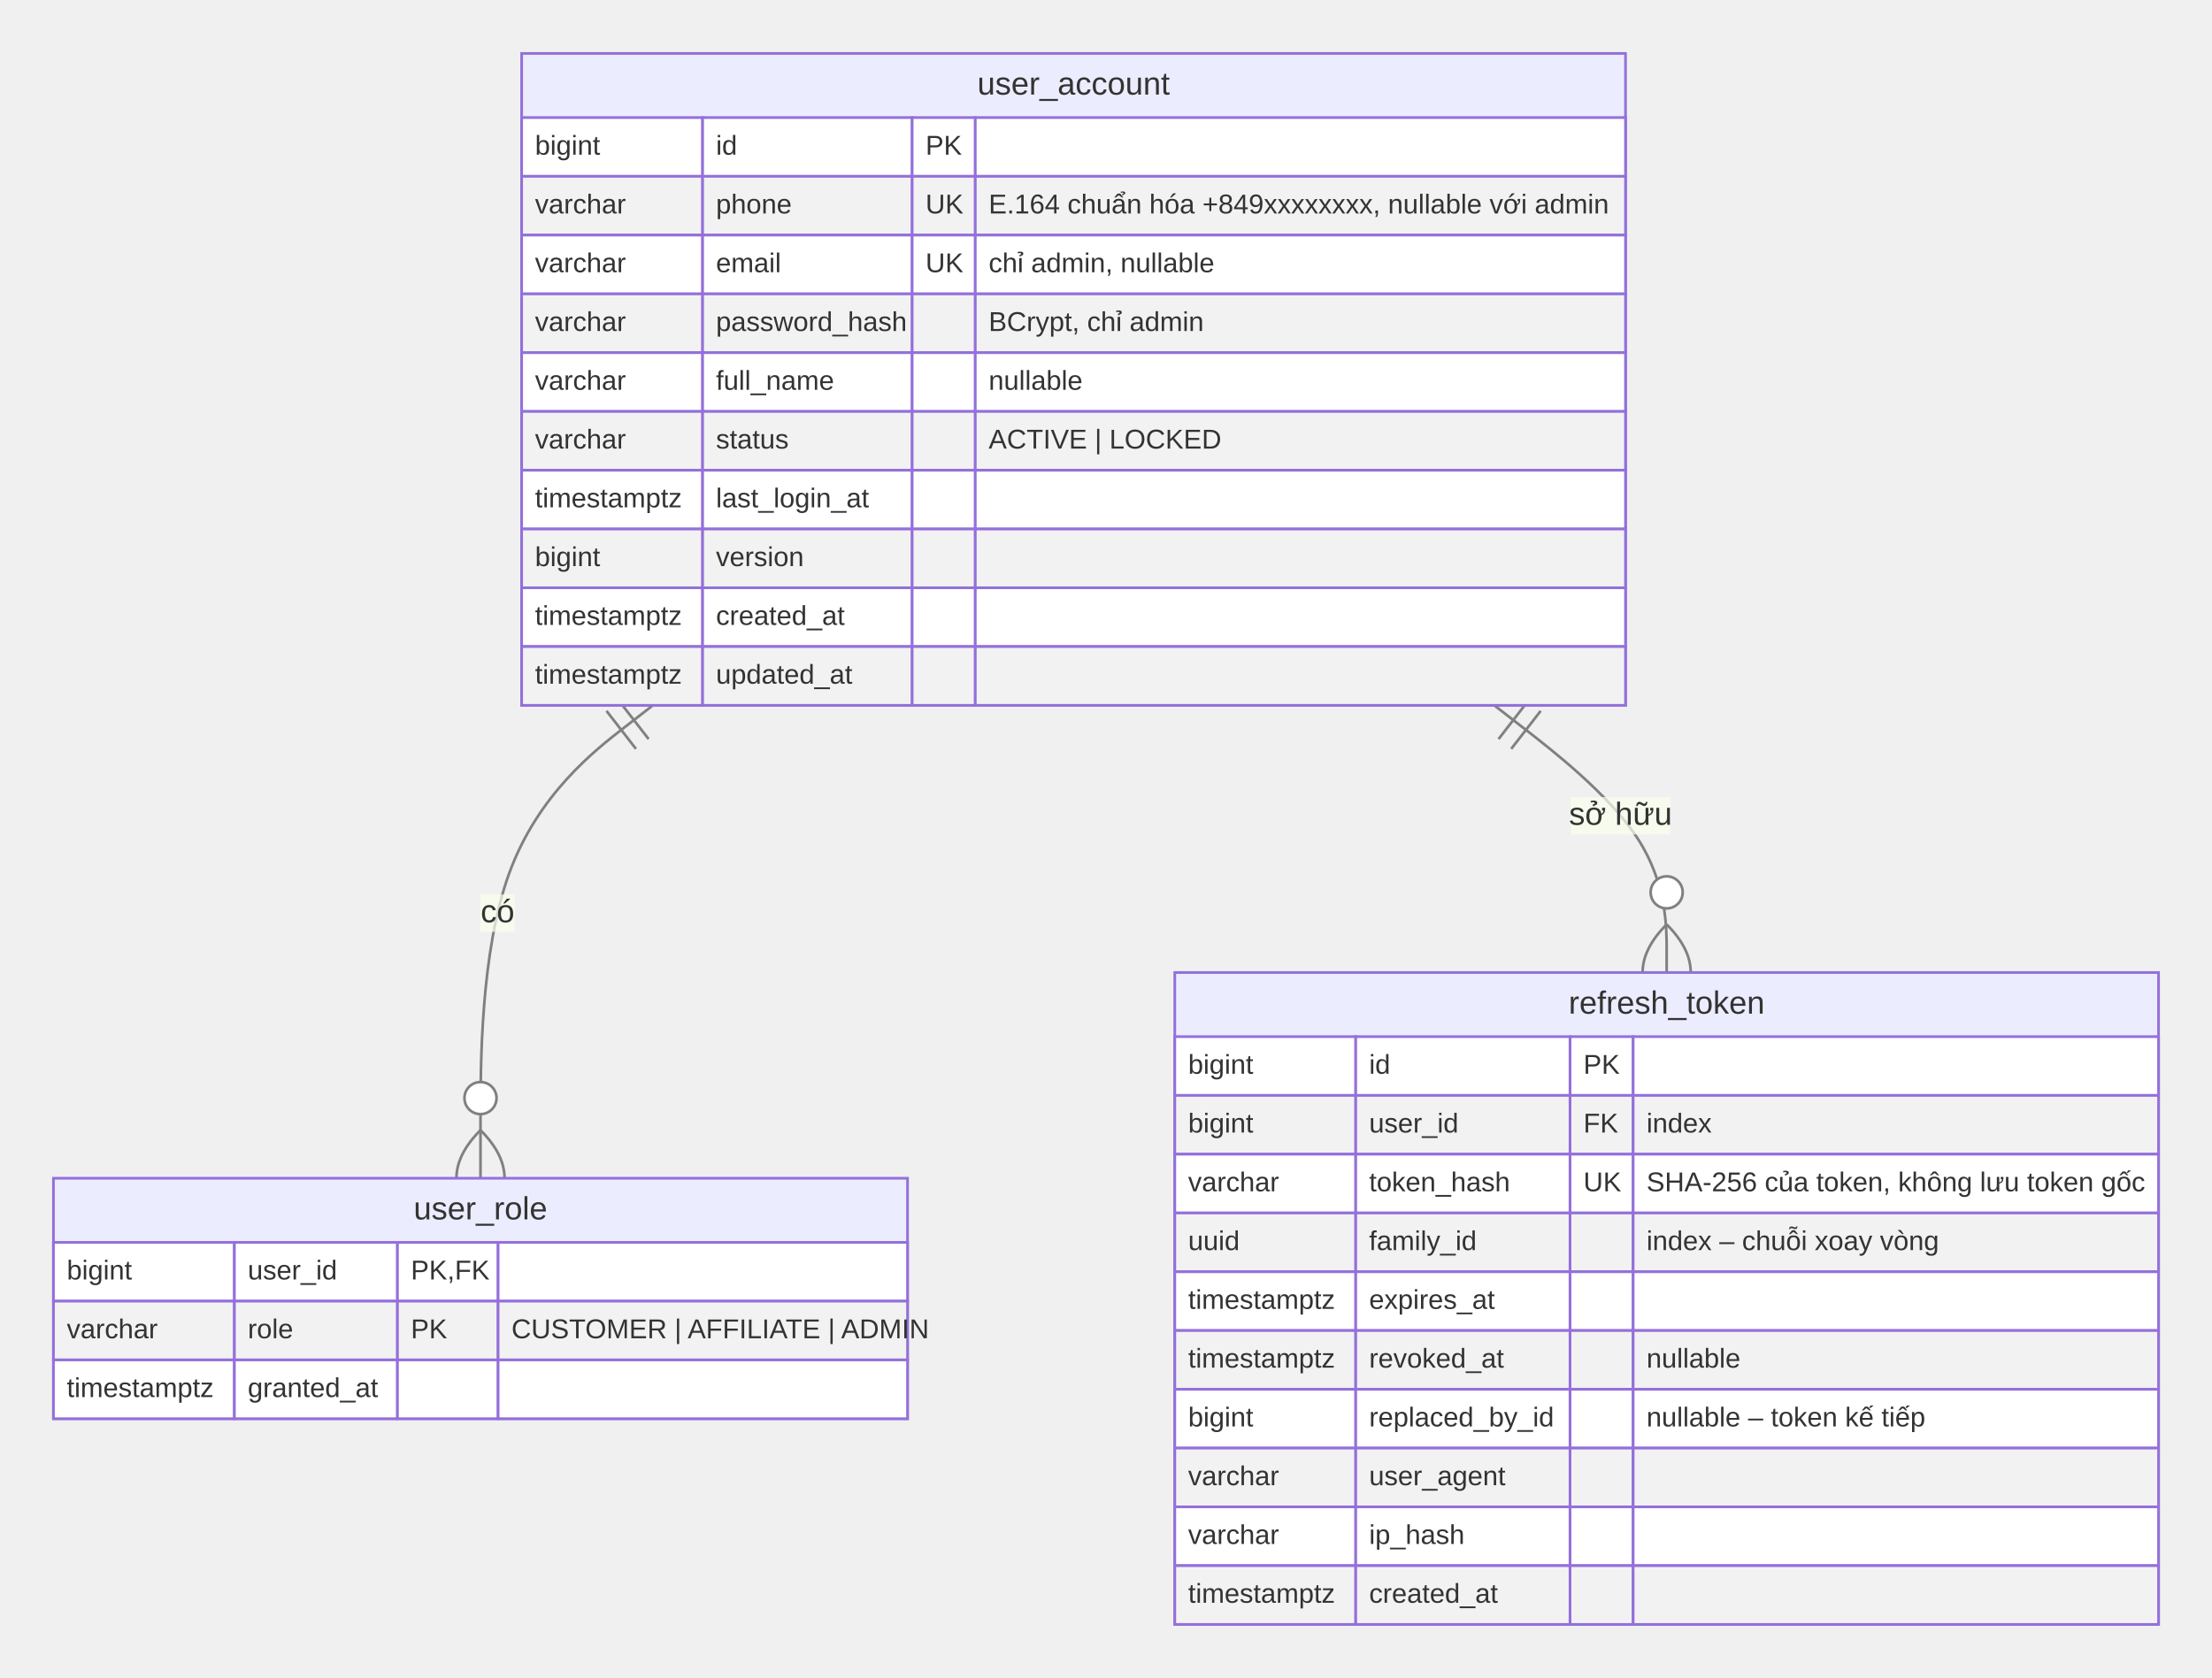
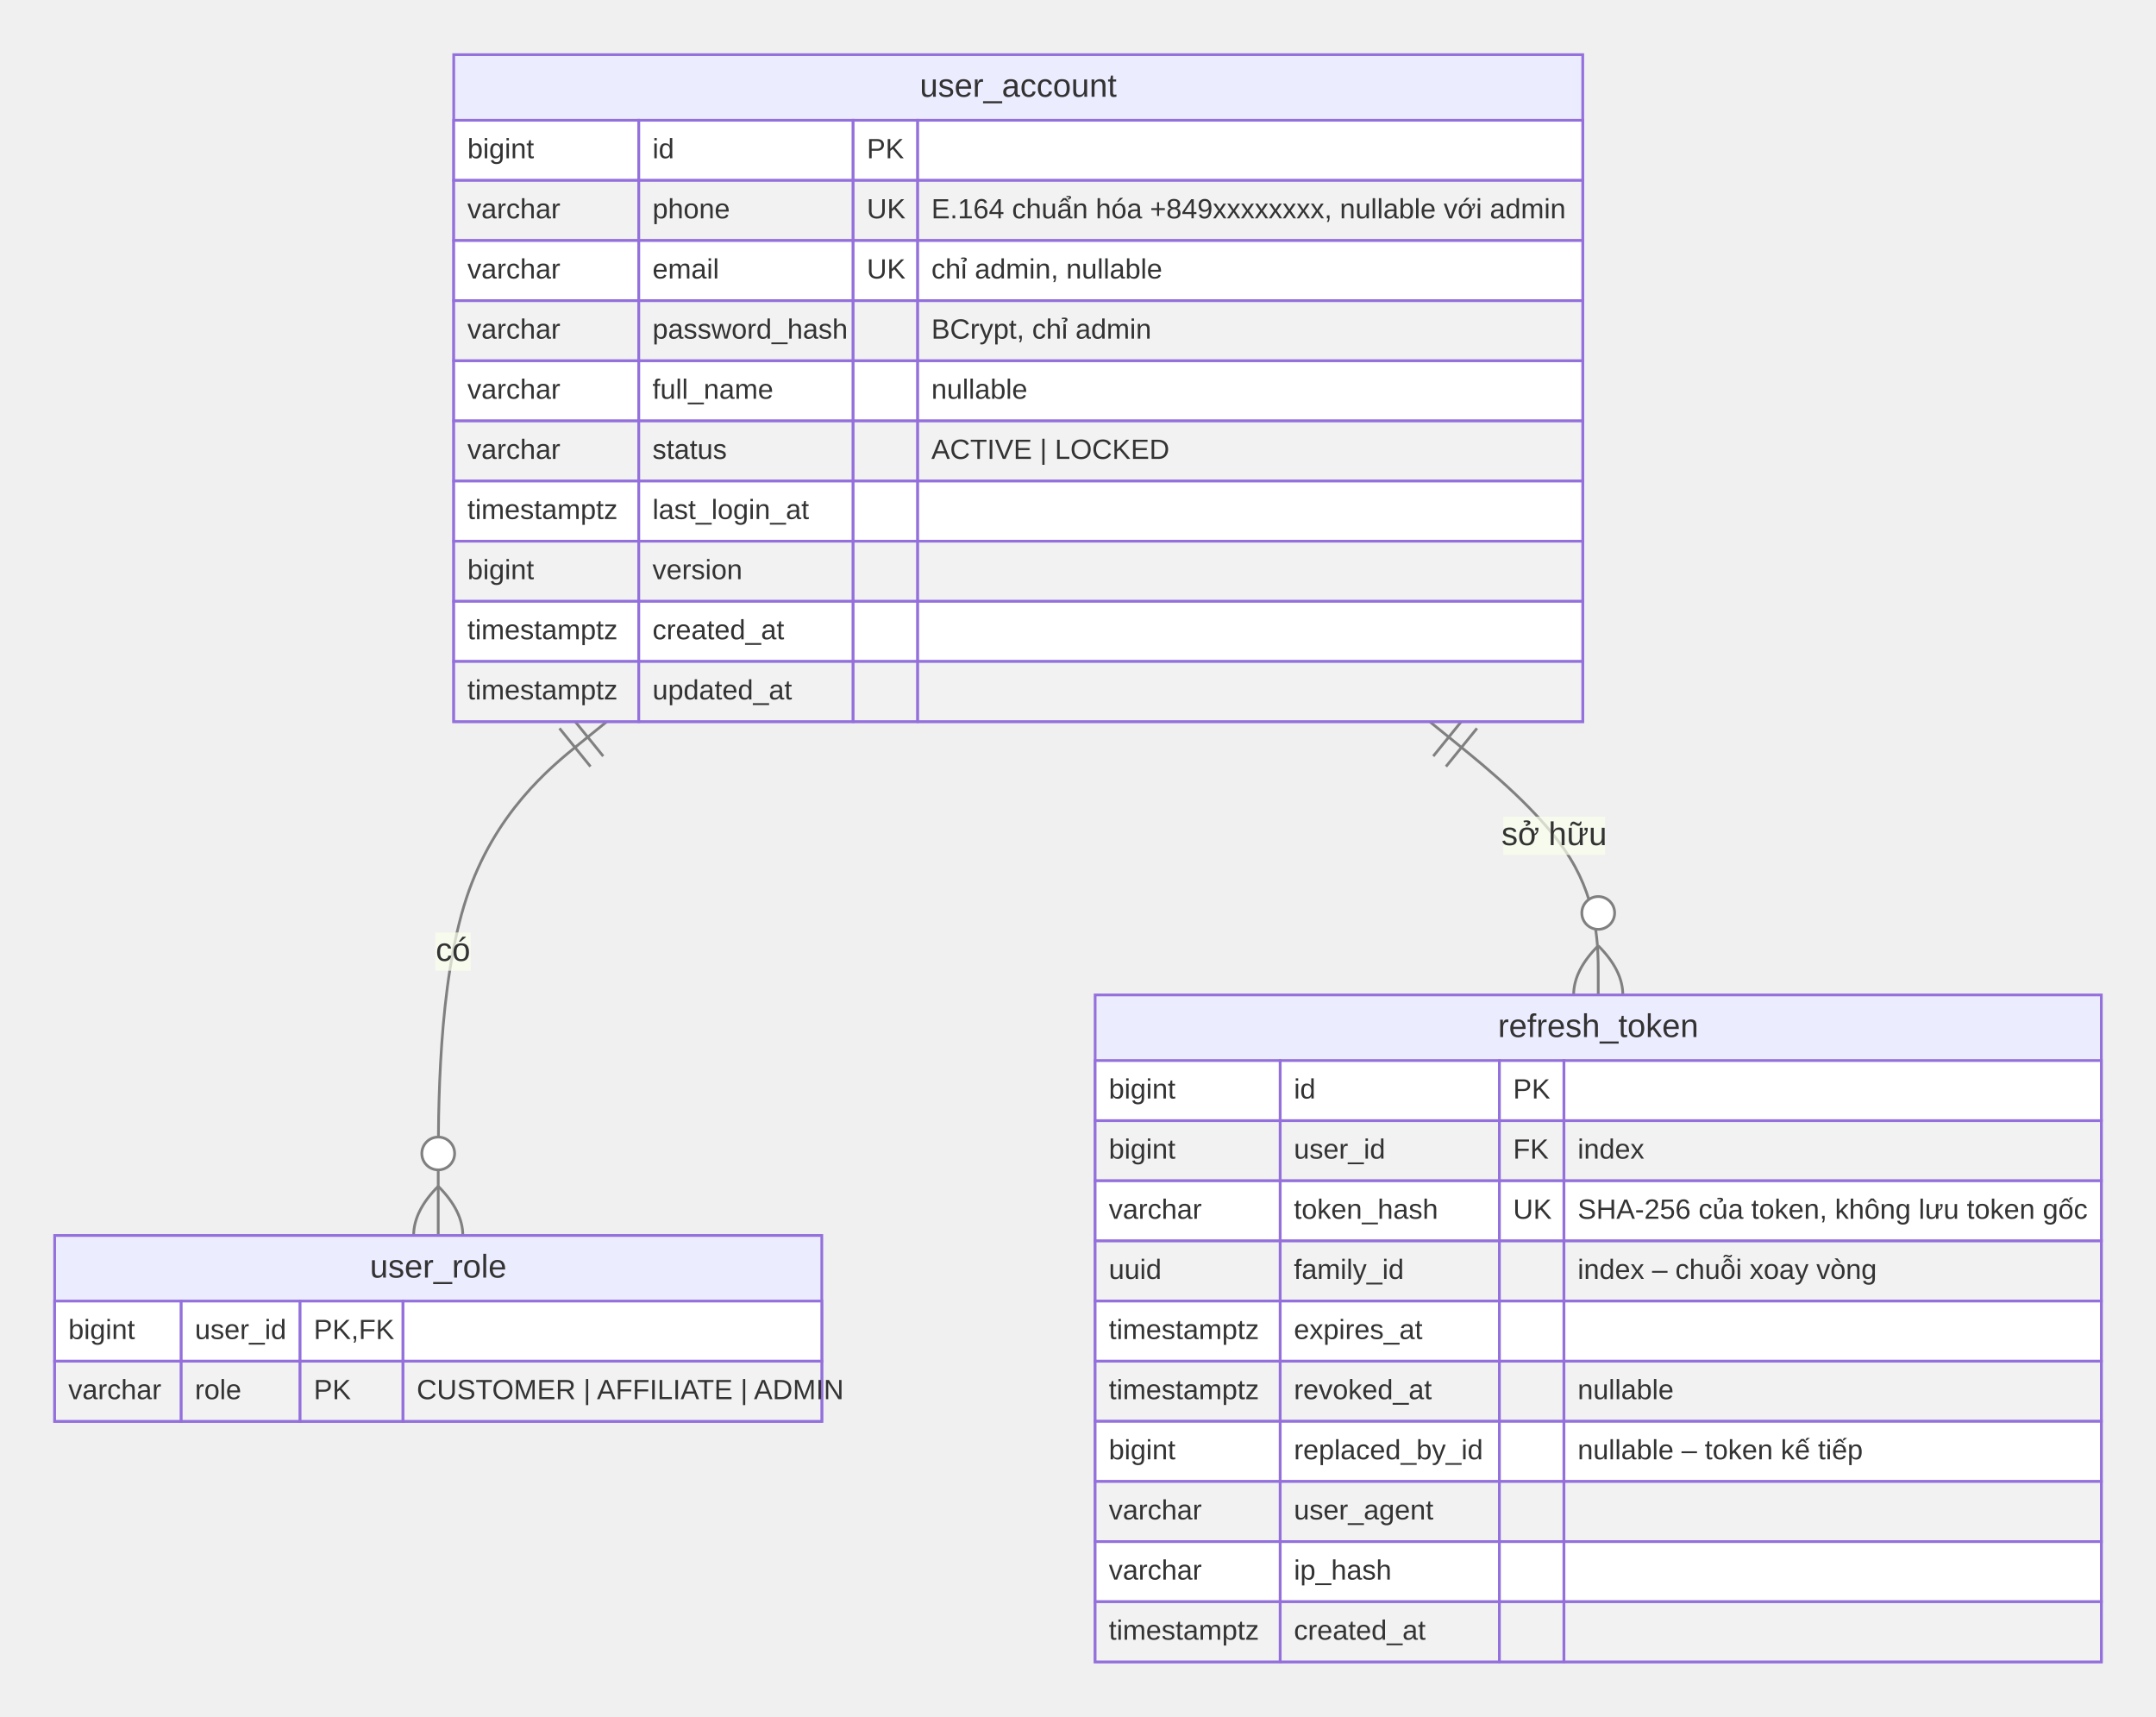
- <svg xmlns="http://www.w3.org/2000/svg" aria-roledescription="er" role="graphics-document document" viewBox="0 0 827.694 628" height="628" width="827.694" id="mj2vb6svfap" style="background-color: rgb(255, 255, 255);">
-   <style>#mj2vb6svfap{font-family:"trebuchet ms",verdana,arial,sans-serif;font-size:16px;fill:#333;}#mj2vb6svfap .error-icon{fill:#552222;}#mj2vb6svfap .error-text{fill:#552222;stroke:#552222;}#mj2vb6svfap .edge-thickness-normal{stroke-width:1px;}#mj2vb6svfap .edge-thickness-thick{stroke-width:3.5px;}#mj2vb6svfap .edge-pattern-solid{stroke-dasharray:0;}#mj2vb6svfap .edge-thickness-invisible{stroke-width:0;fill:none;}#mj2vb6svfap .edge-pattern-dashed{stroke-dasharray:3;}#mj2vb6svfap .edge-pattern-dotted{stroke-dasharray:2;}#mj2vb6svfap .marker{fill:#333333;stroke:#333333;}#mj2vb6svfap .marker.cross{stroke:#333333;}#mj2vb6svfap svg{font-family:"trebuchet ms",verdana,arial,sans-serif;font-size:16px;}#mj2vb6svfap p{margin:0;}#mj2vb6svfap .entityBox{fill:#ECECFF;stroke:#9370DB;}#mj2vb6svfap .attributeBoxOdd{fill:#ffffff;stroke:#9370DB;}#mj2vb6svfap .attributeBoxEven{fill:#f2f2f2;stroke:#9370DB;}#mj2vb6svfap .relationshipLabelBox{fill:hsl(80, 100%, 96.275%);opacity:0.7;background-color:hsl(80, 100%, 96.275%);}#mj2vb6svfap .relationshipLabelBox rect{opacity:0.5;}#mj2vb6svfap .relationshipLine{stroke:#333333;}#mj2vb6svfap .entityTitleText{text-anchor:middle;font-size:18px;fill:#333;}#mj2vb6svfap #MD_PARENT_START{fill:#f5f5f5!important;stroke:#333333!important;stroke-width:1;}#mj2vb6svfap #MD_PARENT_END{fill:#f5f5f5!important;stroke:#333333!important;stroke-width:1;}#mj2vb6svfap :root{--mermaid-font-family:"trebuchet ms",verdana,arial,sans-serif;}</style>
+ <svg xmlns="http://www.w3.org/2000/svg" aria-roledescription="er" role="graphics-document document" viewBox="0 0 788.76 628" height="628" width="788.76" id="md4wdnnlvx7k" style="background-color: rgb(255, 255, 255);">
+   <style>#md4wdnnlvx7k{font-family:"trebuchet ms",verdana,arial,sans-serif;font-size:16px;fill:#333;}#md4wdnnlvx7k .error-icon{fill:#552222;}#md4wdnnlvx7k .error-text{fill:#552222;stroke:#552222;}#md4wdnnlvx7k .edge-thickness-normal{stroke-width:1px;}#md4wdnnlvx7k .edge-thickness-thick{stroke-width:3.5px;}#md4wdnnlvx7k .edge-pattern-solid{stroke-dasharray:0;}#md4wdnnlvx7k .edge-thickness-invisible{stroke-width:0;fill:none;}#md4wdnnlvx7k .edge-pattern-dashed{stroke-dasharray:3;}#md4wdnnlvx7k .edge-pattern-dotted{stroke-dasharray:2;}#md4wdnnlvx7k .marker{fill:#333333;stroke:#333333;}#md4wdnnlvx7k .marker.cross{stroke:#333333;}#md4wdnnlvx7k svg{font-family:"trebuchet ms",verdana,arial,sans-serif;font-size:16px;}#md4wdnnlvx7k p{margin:0;}#md4wdnnlvx7k .entityBox{fill:#ECECFF;stroke:#9370DB;}#md4wdnnlvx7k .attributeBoxOdd{fill:#ffffff;stroke:#9370DB;}#md4wdnnlvx7k .attributeBoxEven{fill:#f2f2f2;stroke:#9370DB;}#md4wdnnlvx7k .relationshipLabelBox{fill:hsl(80, 100%, 96.275%);opacity:0.7;background-color:hsl(80, 100%, 96.275%);}#md4wdnnlvx7k .relationshipLabelBox rect{opacity:0.5;}#md4wdnnlvx7k .relationshipLine{stroke:#333333;}#md4wdnnlvx7k .entityTitleText{text-anchor:middle;font-size:18px;fill:#333;}#md4wdnnlvx7k #MD_PARENT_START{fill:#f5f5f5!important;stroke:#333333!important;stroke-width:1;}#md4wdnnlvx7k #MD_PARENT_END{fill:#f5f5f5!important;stroke:#333333!important;stroke-width:1;}#md4wdnnlvx7k :root{--mermaid-font-family:"trebuchet ms",verdana,arial,sans-serif;}</style>
  <g />
  <defs>
    <marker orient="auto" markerHeight="240" markerWidth="190" refY="7" refX="0" id="MD_PARENT_START">
      <path d="M 18,7 L9,13 L1,7 L9,1 Z" />
    </marker>
  </defs>
  <defs>
    <marker orient="auto" markerHeight="28" markerWidth="20" refY="7" refX="19" id="MD_PARENT_END">
      <path d="M 18,7 L9,13 L1,7 L9,1 Z" />
    </marker>
  </defs>
  <defs>
    <marker orient="auto" markerHeight="18" markerWidth="18" refY="9" refX="0" id="ONLY_ONE_START">
      <path d="M9,0 L9,18 M15,0 L15,18" fill="none" stroke="gray" />
    </marker>
  </defs>
  <defs>
    <marker orient="auto" markerHeight="18" markerWidth="18" refY="9" refX="18" id="ONLY_ONE_END">
      <path d="M3,0 L3,18 M9,0 L9,18" fill="none" stroke="gray" />
    </marker>
  </defs>
  <defs>
    <marker orient="auto" markerHeight="18" markerWidth="30" refY="9" refX="0" id="ZERO_OR_ONE_START">
      <circle r="6" cy="9" cx="21" fill="white" stroke="gray" />
      <path d="M9,0 L9,18" fill="none" stroke="gray" />
    </marker>
  </defs>
  <defs>
    <marker orient="auto" markerHeight="18" markerWidth="30" refY="9" refX="30" id="ZERO_OR_ONE_END">
      <circle r="6" cy="9" cx="9" fill="white" stroke="gray" />
      <path d="M21,0 L21,18" fill="none" stroke="gray" />
    </marker>
  </defs>
  <defs>
    <marker orient="auto" markerHeight="36" markerWidth="45" refY="18" refX="18" id="ONE_OR_MORE_START">
      <path d="M0,18 Q 18,0 36,18 Q 18,36 0,18 M42,9 L42,27" fill="none" stroke="gray" />
    </marker>
  </defs>
  <defs>
    <marker orient="auto" markerHeight="36" markerWidth="45" refY="18" refX="27" id="ONE_OR_MORE_END">
      <path d="M3,9 L3,27 M9,18 Q27,0 45,18 Q27,36 9,18" fill="none" stroke="gray" />
    </marker>
  </defs>
  <defs>
    <marker orient="auto" markerHeight="36" markerWidth="57" refY="18" refX="18" id="ZERO_OR_MORE_START">
      <circle r="6" cy="18" cx="48" fill="white" stroke="gray" />
      <path d="M0,18 Q18,0 36,18 Q18,36 0,18" fill="none" stroke="gray" />
    </marker>
  </defs>
  <defs>
    <marker orient="auto" markerHeight="36" markerWidth="57" refY="18" refX="39" id="ZERO_OR_MORE_END">
      <circle r="6" cy="18" cx="9" fill="white" stroke="gray" />
      <path d="M21,18 Q39,0 57,18 Q39,36 21,18" fill="none" stroke="gray" />
    </marker>
  </defs>
-   <path style="stroke: gray; fill: none;" marker-start="url(#ONLY_ONE_START)" marker-end="url(#ZERO_OR_MORE_END)" d="M244.305,264L233.553,272.333C222.801,280.667,201.297,297.333,190.544,326.833C179.792,356.333,179.792,398.667,179.792,419.833L179.792,441" class="er relationshipLine" />
-   <path style="stroke: gray; fill: none;" marker-start="url(#ONLY_ONE_START)" marker-end="url(#ZERO_OR_MORE_END)" d="M559.127,264L569.879,272.333C580.631,280.667,602.135,297.333,612.887,314C623.639,330.667,623.639,347.333,623.639,355.667L623.639,364" class="er relationshipLine" />
-   <g transform="translate(195.1931,20 )" id="entity-useraccount-e7384fc4-e32d-5d79-95f4-975608742f74">
+   <path style="stroke: gray; fill: none;" marker-start="url(#ONLY_ONE_START)" marker-end="url(#ZERO_OR_MORE_END)" d="M222.008,264L211.728,272.333C201.447,280.667,180.886,297.333,170.606,328.667C160.325,360,160.325,406,160.325,429L160.325,452" class="er relationshipLine" />
+   <path style="stroke: gray; fill: none;" marker-start="url(#ONLY_ONE_START)" marker-end="url(#ZERO_OR_MORE_END)" d="M523.022,264L533.302,272.333C543.583,280.667,564.144,297.333,574.424,314C584.705,330.667,584.705,347.333,584.705,355.667L584.705,364" class="er relationshipLine" />
+   <g transform="translate(165.9923,20 )" id="entity-useraccount-e7384fc4-e32d-5d79-95f4-975608742f74">
    <rect height="244" width="413.046" y="0" x="0" class="er entityBox" />
    <text style="dominant-baseline: middle; text-anchor: middle; font-size: 12px;" transform="translate(206.5228,12)" y="0" x="0" id="text-entity-useraccount-e7384fc4-e32d-5d79-95f4-975608742f74" class="er entityLabel">user_account</text>
    <rect height="22" width="67.708" y="24" x="0" class="er attributeBoxOdd" />
    <text style="dominant-baseline: middle; font-size: 10.2px;" transform="translate(5,35)" y="0" x="0" id="text-entity-useraccount-e7384fc4-e32d-5d79-95f4-975608742f74-attr-1-type" class="er entityLabel">bigint</text>
    <rect height="22" width="78.42" y="24" x="67.708" class="er attributeBoxOdd" />
    <text style="dominant-baseline: middle; font-size: 10.2px;" transform="translate(72.70822,35)" y="0" x="0" id="text-entity-useraccount-e7384fc4-e32d-5d79-95f4-975608742f74-attr-1-name" class="er entityLabel">id</text>
    <rect height="22" width="23.614" y="24" x="146.128" class="er attributeBoxOdd" />
    <text style="dominant-baseline: middle; font-size: 10.2px;" transform="translate(151.1283,35)" y="0" x="0" id="text-entity-useraccount-e7384fc4-e32d-5d79-95f4-975608742f74-attr-1-key" class="er entityLabel">PK</text>
    <rect height="22" width="243.303" y="24" x="169.742" class="er attributeBoxOdd" />
    <text style="dominant-baseline: middle; font-size: 10.2px;" transform="translate(174.7424,35)" y="0" x="0" id="text-entity-useraccount-e7384fc4-e32d-5d79-95f4-975608742f74-attr-1-comment" class="er entityLabel" />
    <rect height="22" width="67.708" y="46" x="0" class="er attributeBoxEven" />
    <text style="dominant-baseline: middle; font-size: 10.2px;" transform="translate(5,57)" y="0" x="0" id="text-entity-useraccount-e7384fc4-e32d-5d79-95f4-975608742f74-attr-2-type" class="er entityLabel">varchar</text>
    <rect height="22" width="78.42" y="46" x="67.708" class="er attributeBoxEven" />
    <text style="dominant-baseline: middle; font-size: 10.2px;" transform="translate(72.70822,57)" y="0" x="0" id="text-entity-useraccount-e7384fc4-e32d-5d79-95f4-975608742f74-attr-2-name" class="er entityLabel">phone</text>
    <rect height="22" width="23.614" y="46" x="146.128" class="er attributeBoxEven" />
    <text style="dominant-baseline: middle; font-size: 10.2px;" transform="translate(151.1283,57)" y="0" x="0" id="text-entity-useraccount-e7384fc4-e32d-5d79-95f4-975608742f74-attr-2-key" class="er entityLabel">UK</text>
    <rect height="22" width="243.303" y="46" x="169.742" class="er attributeBoxEven" />
    <text style="dominant-baseline: middle; font-size: 10.2px;" transform="translate(174.7424,57)" y="0" x="0" id="text-entity-useraccount-e7384fc4-e32d-5d79-95f4-975608742f74-attr-2-comment" class="er entityLabel">E.164 chuẩn hóa +849xxxxxxxx, nullable với admin</text>
    <rect height="22" width="67.708" y="68" x="0" class="er attributeBoxOdd" />
    <text style="dominant-baseline: middle; font-size: 10.2px;" transform="translate(5,79)" y="0" x="0" id="text-entity-useraccount-e7384fc4-e32d-5d79-95f4-975608742f74-attr-3-type" class="er entityLabel">varchar</text>
    <rect height="22" width="78.42" y="68" x="67.708" class="er attributeBoxOdd" />
    <text style="dominant-baseline: middle; font-size: 10.2px;" transform="translate(72.70822,79)" y="0" x="0" id="text-entity-useraccount-e7384fc4-e32d-5d79-95f4-975608742f74-attr-3-name" class="er entityLabel">email</text>
    <rect height="22" width="23.614" y="68" x="146.128" class="er attributeBoxOdd" />
    <text style="dominant-baseline: middle; font-size: 10.2px;" transform="translate(151.1283,79)" y="0" x="0" id="text-entity-useraccount-e7384fc4-e32d-5d79-95f4-975608742f74-attr-3-key" class="er entityLabel">UK</text>
    <rect height="22" width="243.303" y="68" x="169.742" class="er attributeBoxOdd" />
    <text style="dominant-baseline: middle; font-size: 10.2px;" transform="translate(174.7424,79)" y="0" x="0" id="text-entity-useraccount-e7384fc4-e32d-5d79-95f4-975608742f74-attr-3-comment" class="er entityLabel">chỉ admin, nullable</text>
    <rect height="22" width="67.708" y="90" x="0" class="er attributeBoxEven" />
    <text style="dominant-baseline: middle; font-size: 10.2px;" transform="translate(5,101)" y="0" x="0" id="text-entity-useraccount-e7384fc4-e32d-5d79-95f4-975608742f74-attr-4-type" class="er entityLabel">varchar</text>
    <rect height="22" width="78.42" y="90" x="67.708" class="er attributeBoxEven" />
    <text style="dominant-baseline: middle; font-size: 10.2px;" transform="translate(72.70822,101)" y="0" x="0" id="text-entity-useraccount-e7384fc4-e32d-5d79-95f4-975608742f74-attr-4-name" class="er entityLabel">password_hash</text>
    <rect height="22" width="23.614" y="90" x="146.128" class="er attributeBoxEven" />
    <text style="dominant-baseline: middle; font-size: 10.2px;" transform="translate(151.1283,101)" y="0" x="0" id="text-entity-useraccount-e7384fc4-e32d-5d79-95f4-975608742f74-attr-4-key" class="er entityLabel" />
    <rect height="22" width="243.303" y="90" x="169.742" class="er attributeBoxEven" />
    <text style="dominant-baseline: middle; font-size: 10.2px;" transform="translate(174.7424,101)" y="0" x="0" id="text-entity-useraccount-e7384fc4-e32d-5d79-95f4-975608742f74-attr-4-comment" class="er entityLabel">BCrypt, chỉ admin</text>
    <rect height="22" width="67.708" y="112" x="0" class="er attributeBoxOdd" />
    <text style="dominant-baseline: middle; font-size: 10.2px;" transform="translate(5,123)" y="0" x="0" id="text-entity-useraccount-e7384fc4-e32d-5d79-95f4-975608742f74-attr-5-type" class="er entityLabel">varchar</text>
    <rect height="22" width="78.42" y="112" x="67.708" class="er attributeBoxOdd" />
    <text style="dominant-baseline: middle; font-size: 10.2px;" transform="translate(72.70822,123)" y="0" x="0" id="text-entity-useraccount-e7384fc4-e32d-5d79-95f4-975608742f74-attr-5-name" class="er entityLabel">full_name</text>
    <rect height="22" width="23.614" y="112" x="146.128" class="er attributeBoxOdd" />
    <text style="dominant-baseline: middle; font-size: 10.2px;" transform="translate(151.1283,123)" y="0" x="0" id="text-entity-useraccount-e7384fc4-e32d-5d79-95f4-975608742f74-attr-5-key" class="er entityLabel" />
    <rect height="22" width="243.303" y="112" x="169.742" class="er attributeBoxOdd" />
    <text style="dominant-baseline: middle; font-size: 10.2px;" transform="translate(174.7424,123)" y="0" x="0" id="text-entity-useraccount-e7384fc4-e32d-5d79-95f4-975608742f74-attr-5-comment" class="er entityLabel">nullable</text>
    <rect height="22" width="67.708" y="134" x="0" class="er attributeBoxEven" />
    <text style="dominant-baseline: middle; font-size: 10.2px;" transform="translate(5,145)" y="0" x="0" id="text-entity-useraccount-e7384fc4-e32d-5d79-95f4-975608742f74-attr-6-type" class="er entityLabel">varchar</text>
    <rect height="22" width="78.42" y="134" x="67.708" class="er attributeBoxEven" />
    <text style="dominant-baseline: middle; font-size: 10.2px;" transform="translate(72.70822,145)" y="0" x="0" id="text-entity-useraccount-e7384fc4-e32d-5d79-95f4-975608742f74-attr-6-name" class="er entityLabel">status</text>
    <rect height="22" width="23.614" y="134" x="146.128" class="er attributeBoxEven" />
    <text style="dominant-baseline: middle; font-size: 10.2px;" transform="translate(151.1283,145)" y="0" x="0" id="text-entity-useraccount-e7384fc4-e32d-5d79-95f4-975608742f74-attr-6-key" class="er entityLabel" />
    <rect height="22" width="243.303" y="134" x="169.742" class="er attributeBoxEven" />
    <text style="dominant-baseline: middle; font-size: 10.2px;" transform="translate(174.7424,145)" y="0" x="0" id="text-entity-useraccount-e7384fc4-e32d-5d79-95f4-975608742f74-attr-6-comment" class="er entityLabel">ACTIVE | LOCKED</text>
    <rect height="22" width="67.708" y="156" x="0" class="er attributeBoxOdd" />
    <text style="dominant-baseline: middle; font-size: 10.2px;" transform="translate(5,167)" y="0" x="0" id="text-entity-useraccount-e7384fc4-e32d-5d79-95f4-975608742f74-attr-7-type" class="er entityLabel">timestamptz</text>
    <rect height="22" width="78.42" y="156" x="67.708" class="er attributeBoxOdd" />
    <text style="dominant-baseline: middle; font-size: 10.2px;" transform="translate(72.70822,167)" y="0" x="0" id="text-entity-useraccount-e7384fc4-e32d-5d79-95f4-975608742f74-attr-7-name" class="er entityLabel">last_login_at</text>
    <rect height="22" width="23.614" y="156" x="146.128" class="er attributeBoxOdd" />
    <text style="dominant-baseline: middle; font-size: 10.2px;" transform="translate(151.1283,167)" y="0" x="0" id="text-entity-useraccount-e7384fc4-e32d-5d79-95f4-975608742f74-attr-7-key" class="er entityLabel" />
    <rect height="22" width="243.303" y="156" x="169.742" class="er attributeBoxOdd" />
    <text style="dominant-baseline: middle; font-size: 10.2px;" transform="translate(174.7424,167)" y="0" x="0" id="text-entity-useraccount-e7384fc4-e32d-5d79-95f4-975608742f74-attr-7-comment" class="er entityLabel" />
    <rect height="22" width="67.708" y="178" x="0" class="er attributeBoxEven" />
    <text style="dominant-baseline: middle; font-size: 10.2px;" transform="translate(5,189)" y="0" x="0" id="text-entity-useraccount-e7384fc4-e32d-5d79-95f4-975608742f74-attr-8-type" class="er entityLabel">bigint</text>
    <rect height="22" width="78.42" y="178" x="67.708" class="er attributeBoxEven" />
    <text style="dominant-baseline: middle; font-size: 10.2px;" transform="translate(72.70822,189)" y="0" x="0" id="text-entity-useraccount-e7384fc4-e32d-5d79-95f4-975608742f74-attr-8-name" class="er entityLabel">version</text>
    <rect height="22" width="23.614" y="178" x="146.128" class="er attributeBoxEven" />
    <text style="dominant-baseline: middle; font-size: 10.2px;" transform="translate(151.1283,189)" y="0" x="0" id="text-entity-useraccount-e7384fc4-e32d-5d79-95f4-975608742f74-attr-8-key" class="er entityLabel" />
    <rect height="22" width="243.303" y="178" x="169.742" class="er attributeBoxEven" />
    <text style="dominant-baseline: middle; font-size: 10.2px;" transform="translate(174.7424,189)" y="0" x="0" id="text-entity-useraccount-e7384fc4-e32d-5d79-95f4-975608742f74-attr-8-comment" class="er entityLabel" />
    <rect height="22" width="67.708" y="200" x="0" class="er attributeBoxOdd" />
    <text style="dominant-baseline: middle; font-size: 10.2px;" transform="translate(5,211)" y="0" x="0" id="text-entity-useraccount-e7384fc4-e32d-5d79-95f4-975608742f74-attr-9-type" class="er entityLabel">timestamptz</text>
    <rect height="22" width="78.42" y="200" x="67.708" class="er attributeBoxOdd" />
    <text style="dominant-baseline: middle; font-size: 10.2px;" transform="translate(72.70822,211)" y="0" x="0" id="text-entity-useraccount-e7384fc4-e32d-5d79-95f4-975608742f74-attr-9-name" class="er entityLabel">created_at</text>
    <rect height="22" width="23.614" y="200" x="146.128" class="er attributeBoxOdd" />
    <text style="dominant-baseline: middle; font-size: 10.2px;" transform="translate(151.1283,211)" y="0" x="0" id="text-entity-useraccount-e7384fc4-e32d-5d79-95f4-975608742f74-attr-9-key" class="er entityLabel" />
    <rect height="22" width="243.303" y="200" x="169.742" class="er attributeBoxOdd" />
    <text style="dominant-baseline: middle; font-size: 10.2px;" transform="translate(174.7424,211)" y="0" x="0" id="text-entity-useraccount-e7384fc4-e32d-5d79-95f4-975608742f74-attr-9-comment" class="er entityLabel" />
    <rect height="22" width="67.708" y="222" x="0" class="er attributeBoxEven" />
    <text style="dominant-baseline: middle; font-size: 10.2px;" transform="translate(5,233)" y="0" x="0" id="text-entity-useraccount-e7384fc4-e32d-5d79-95f4-975608742f74-attr-10-type" class="er entityLabel">timestamptz</text>
    <rect height="22" width="78.42" y="222" x="67.708" class="er attributeBoxEven" />
    <text style="dominant-baseline: middle; font-size: 10.2px;" transform="translate(72.70822,233)" y="0" x="0" id="text-entity-useraccount-e7384fc4-e32d-5d79-95f4-975608742f74-attr-10-name" class="er entityLabel">updated_at</text>
    <rect height="22" width="23.614" y="222" x="146.128" class="er attributeBoxEven" />
    <text style="dominant-baseline: middle; font-size: 10.2px;" transform="translate(151.1283,233)" y="0" x="0" id="text-entity-useraccount-e7384fc4-e32d-5d79-95f4-975608742f74-attr-10-key" class="er entityLabel" />
    <rect height="22" width="243.303" y="222" x="169.742" class="er attributeBoxEven" />
    <text style="dominant-baseline: middle; font-size: 10.2px;" transform="translate(174.7424,233)" y="0" x="0" id="text-entity-useraccount-e7384fc4-e32d-5d79-95f4-975608742f74-attr-10-comment" class="er entityLabel" />
  </g>
-   <g transform="translate(20,441 )" id="entity-userrole-7923a377-f79f-53ef-9c6c-92985418a2cc">
-     <rect height="90" width="319.585" y="0" x="0" class="er entityBox" />
-     <text style="dominant-baseline: middle; text-anchor: middle; font-size: 12px;" transform="translate(159.7924,12)" y="0" x="0" id="text-entity-userrole-7923a377-f79f-53ef-9c6c-92985418a2cc" class="er entityLabel">user_role</text>
-     <rect height="22" width="67.708" y="24" x="0" class="er attributeBoxOdd" />
+   <g transform="translate(20,452 )" id="entity-userrole-7923a377-f79f-53ef-9c6c-92985418a2cc">
+     <rect height="68" width="280.65" y="0" x="0" class="er entityBox" />
+     <text style="dominant-baseline: middle; text-anchor: middle; font-size: 12px;" transform="translate(140.3252,12)" y="0" x="0" id="text-entity-userrole-7923a377-f79f-53ef-9c6c-92985418a2cc" class="er entityLabel">user_role</text>
+     <rect height="22" width="46.301" y="24" x="0" class="er attributeBoxOdd" />
    <text style="dominant-baseline: middle; font-size: 10.2px;" transform="translate(5,35)" y="0" x="0" id="text-entity-userrole-7923a377-f79f-53ef-9c6c-92985418a2cc-attr-1-type" class="er entityLabel">bigint</text>
-     <rect height="22" width="61.014" y="24" x="67.708" class="er attributeBoxOdd" />
-     <text style="dominant-baseline: middle; font-size: 10.2px;" transform="translate(72.70822,35)" y="0" x="0" id="text-entity-userrole-7923a377-f79f-53ef-9c6c-92985418a2cc-attr-1-name" class="er entityLabel">user_id</text>
-     <rect height="22" width="37.659" y="24" x="128.723" class="er attributeBoxOdd" />
-     <text style="dominant-baseline: middle; font-size: 10.2px;" transform="translate(133.7227,35)" y="0" x="0" id="text-entity-userrole-7923a377-f79f-53ef-9c6c-92985418a2cc-attr-1-key" class="er entityLabel">PK,FK</text>
-     <rect height="22" width="153.203" y="24" x="166.382" class="er attributeBoxOdd" />
-     <text style="dominant-baseline: middle; font-size: 10.2px;" transform="translate(171.3817,35)" y="0" x="0" id="text-entity-userrole-7923a377-f79f-53ef-9c6c-92985418a2cc-attr-1-comment" class="er entityLabel" />
-     <rect height="22" width="67.708" y="46" x="0" class="er attributeBoxEven" />
+     <rect height="22" width="43.487" y="24" x="46.301" class="er attributeBoxOdd" />
+     <text style="dominant-baseline: middle; font-size: 10.2px;" transform="translate(51.30113,35)" y="0" x="0" id="text-entity-userrole-7923a377-f79f-53ef-9c6c-92985418a2cc-attr-1-name" class="er entityLabel">user_id</text>
+     <rect height="22" width="37.659" y="24" x="89.788" class="er attributeBoxOdd" />
+     <text style="dominant-baseline: middle; font-size: 10.2px;" transform="translate(94.78828,35)" y="0" x="0" id="text-entity-userrole-7923a377-f79f-53ef-9c6c-92985418a2cc-attr-1-key" class="er entityLabel">PK,FK</text>
+     <rect height="22" width="153.203" y="24" x="127.447" class="er attributeBoxOdd" />
+     <text style="dominant-baseline: middle; font-size: 10.2px;" transform="translate(132.4472,35)" y="0" x="0" id="text-entity-userrole-7923a377-f79f-53ef-9c6c-92985418a2cc-attr-1-comment" class="er entityLabel" />
+     <rect height="22" width="46.301" y="46" x="0" class="er attributeBoxEven" />
    <text style="dominant-baseline: middle; font-size: 10.2px;" transform="translate(5,57)" y="0" x="0" id="text-entity-userrole-7923a377-f79f-53ef-9c6c-92985418a2cc-attr-2-type" class="er entityLabel">varchar</text>
-     <rect height="22" width="61.014" y="46" x="67.708" class="er attributeBoxEven" />
-     <text style="dominant-baseline: middle; font-size: 10.2px;" transform="translate(72.70822,57)" y="0" x="0" id="text-entity-userrole-7923a377-f79f-53ef-9c6c-92985418a2cc-attr-2-name" class="er entityLabel">role</text>
-     <rect height="22" width="37.659" y="46" x="128.723" class="er attributeBoxEven" />
-     <text style="dominant-baseline: middle; font-size: 10.2px;" transform="translate(133.7227,57)" y="0" x="0" id="text-entity-userrole-7923a377-f79f-53ef-9c6c-92985418a2cc-attr-2-key" class="er entityLabel">PK</text>
-     <rect height="22" width="153.203" y="46" x="166.382" class="er attributeBoxEven" />
-     <text style="dominant-baseline: middle; font-size: 10.2px;" transform="translate(171.3817,57)" y="0" x="0" id="text-entity-userrole-7923a377-f79f-53ef-9c6c-92985418a2cc-attr-2-comment" class="er entityLabel">CUSTOMER | AFFILIATE | ADMIN</text>
-     <rect height="22" width="67.708" y="68" x="0" class="er attributeBoxOdd" />
-     <text style="dominant-baseline: middle; font-size: 10.2px;" transform="translate(5,79)" y="0" x="0" id="text-entity-userrole-7923a377-f79f-53ef-9c6c-92985418a2cc-attr-3-type" class="er entityLabel">timestamptz</text>
-     <rect height="22" width="61.014" y="68" x="67.708" class="er attributeBoxOdd" />
-     <text style="dominant-baseline: middle; font-size: 10.2px;" transform="translate(72.70822,79)" y="0" x="0" id="text-entity-userrole-7923a377-f79f-53ef-9c6c-92985418a2cc-attr-3-name" class="er entityLabel">granted_at</text>
-     <rect height="22" width="37.659" y="68" x="128.723" class="er attributeBoxOdd" />
-     <text style="dominant-baseline: middle; font-size: 10.2px;" transform="translate(133.7227,79)" y="0" x="0" id="text-entity-userrole-7923a377-f79f-53ef-9c6c-92985418a2cc-attr-3-key" class="er entityLabel" />
-     <rect height="22" width="153.203" y="68" x="166.382" class="er attributeBoxOdd" />
-     <text style="dominant-baseline: middle; font-size: 10.2px;" transform="translate(171.3817,79)" y="0" x="0" id="text-entity-userrole-7923a377-f79f-53ef-9c6c-92985418a2cc-attr-3-comment" class="er entityLabel" />
+     <rect height="22" width="43.487" y="46" x="46.301" class="er attributeBoxEven" />
+     <text style="dominant-baseline: middle; font-size: 10.2px;" transform="translate(51.30113,57)" y="0" x="0" id="text-entity-userrole-7923a377-f79f-53ef-9c6c-92985418a2cc-attr-2-name" class="er entityLabel">role</text>
+     <rect height="22" width="37.659" y="46" x="89.788" class="er attributeBoxEven" />
+     <text style="dominant-baseline: middle; font-size: 10.2px;" transform="translate(94.78828,57)" y="0" x="0" id="text-entity-userrole-7923a377-f79f-53ef-9c6c-92985418a2cc-attr-2-key" class="er entityLabel">PK</text>
+     <rect height="22" width="153.203" y="46" x="127.447" class="er attributeBoxEven" />
+     <text style="dominant-baseline: middle; font-size: 10.2px;" transform="translate(132.4472,57)" y="0" x="0" id="text-entity-userrole-7923a377-f79f-53ef-9c6c-92985418a2cc-attr-2-comment" class="er entityLabel">CUSTOMER | AFFILIATE | ADMIN</text>
  </g>
-   <g transform="translate(439.5848,364 )" id="entity-refreshtoken-c8beb3ea-92d6-53fd-8648-8fbaf3395acd">
+   <g transform="translate(400.6504,364 )" id="entity-refreshtoken-c8beb3ea-92d6-53fd-8648-8fbaf3395acd">
    <rect height="244" width="368.109" y="0" x="0" class="er entityBox" />
    <text style="dominant-baseline: middle; text-anchor: middle; font-size: 12px;" transform="translate(184.0546,12)" y="0" x="0" id="text-entity-refreshtoken-c8beb3ea-92d6-53fd-8648-8fbaf3395acd" class="er entityLabel">refresh_token</text>
    <rect height="22" width="67.708" y="24" x="0" class="er attributeBoxOdd" />
    <text style="dominant-baseline: middle; font-size: 10.2px;" transform="translate(5,35)" y="0" x="0" id="text-entity-refreshtoken-c8beb3ea-92d6-53fd-8648-8fbaf3395acd-attr-1-type" class="er entityLabel">bigint</text>
    <rect height="22" width="80.193" y="24" x="67.708" class="er attributeBoxOdd" />
    <text style="dominant-baseline: middle; font-size: 10.2px;" transform="translate(72.70822,35)" y="0" x="0" id="text-entity-refreshtoken-c8beb3ea-92d6-53fd-8648-8fbaf3395acd-attr-1-name" class="er entityLabel">id</text>
    <rect height="22" width="23.614" y="24" x="147.901" class="er attributeBoxOdd" />
    <text style="dominant-baseline: middle; font-size: 10.2px;" transform="translate(152.9014,35)" y="0" x="0" id="text-entity-refreshtoken-c8beb3ea-92d6-53fd-8648-8fbaf3395acd-attr-1-key" class="er entityLabel">PK</text>
    <rect height="22" width="196.594" y="24" x="171.515" class="er attributeBoxOdd" />
    <text style="dominant-baseline: middle; font-size: 10.2px;" transform="translate(176.5154,35)" y="0" x="0" id="text-entity-refreshtoken-c8beb3ea-92d6-53fd-8648-8fbaf3395acd-attr-1-comment" class="er entityLabel" />
    <rect height="22" width="67.708" y="46" x="0" class="er attributeBoxEven" />
    <text style="dominant-baseline: middle; font-size: 10.2px;" transform="translate(5,57)" y="0" x="0" id="text-entity-refreshtoken-c8beb3ea-92d6-53fd-8648-8fbaf3395acd-attr-2-type" class="er entityLabel">bigint</text>
    <rect height="22" width="80.193" y="46" x="67.708" class="er attributeBoxEven" />
    <text style="dominant-baseline: middle; font-size: 10.2px;" transform="translate(72.70822,57)" y="0" x="0" id="text-entity-refreshtoken-c8beb3ea-92d6-53fd-8648-8fbaf3395acd-attr-2-name" class="er entityLabel">user_id</text>
    <rect height="22" width="23.614" y="46" x="147.901" class="er attributeBoxEven" />
    <text style="dominant-baseline: middle; font-size: 10.2px;" transform="translate(152.9014,57)" y="0" x="0" id="text-entity-refreshtoken-c8beb3ea-92d6-53fd-8648-8fbaf3395acd-attr-2-key" class="er entityLabel">FK</text>
    <rect height="22" width="196.594" y="46" x="171.515" class="er attributeBoxEven" />
    <text style="dominant-baseline: middle; font-size: 10.2px;" transform="translate(176.5154,57)" y="0" x="0" id="text-entity-refreshtoken-c8beb3ea-92d6-53fd-8648-8fbaf3395acd-attr-2-comment" class="er entityLabel">index</text>
    <rect height="22" width="67.708" y="68" x="0" class="er attributeBoxOdd" />
    <text style="dominant-baseline: middle; font-size: 10.2px;" transform="translate(5,79)" y="0" x="0" id="text-entity-refreshtoken-c8beb3ea-92d6-53fd-8648-8fbaf3395acd-attr-3-type" class="er entityLabel">varchar</text>
    <rect height="22" width="80.193" y="68" x="67.708" class="er attributeBoxOdd" />
    <text style="dominant-baseline: middle; font-size: 10.2px;" transform="translate(72.70822,79)" y="0" x="0" id="text-entity-refreshtoken-c8beb3ea-92d6-53fd-8648-8fbaf3395acd-attr-3-name" class="er entityLabel">token_hash</text>
    <rect height="22" width="23.614" y="68" x="147.901" class="er attributeBoxOdd" />
    <text style="dominant-baseline: middle; font-size: 10.2px;" transform="translate(152.9014,79)" y="0" x="0" id="text-entity-refreshtoken-c8beb3ea-92d6-53fd-8648-8fbaf3395acd-attr-3-key" class="er entityLabel">UK</text>
    <rect height="22" width="196.594" y="68" x="171.515" class="er attributeBoxOdd" />
    <text style="dominant-baseline: middle; font-size: 10.2px;" transform="translate(176.5154,79)" y="0" x="0" id="text-entity-refreshtoken-c8beb3ea-92d6-53fd-8648-8fbaf3395acd-attr-3-comment" class="er entityLabel">SHA-256 của token, không lưu token gốc</text>
    <rect height="22" width="67.708" y="90" x="0" class="er attributeBoxEven" />
    <text style="dominant-baseline: middle; font-size: 10.2px;" transform="translate(5,101)" y="0" x="0" id="text-entity-refreshtoken-c8beb3ea-92d6-53fd-8648-8fbaf3395acd-attr-4-type" class="er entityLabel">uuid</text>
    <rect height="22" width="80.193" y="90" x="67.708" class="er attributeBoxEven" />
    <text style="dominant-baseline: middle; font-size: 10.2px;" transform="translate(72.70822,101)" y="0" x="0" id="text-entity-refreshtoken-c8beb3ea-92d6-53fd-8648-8fbaf3395acd-attr-4-name" class="er entityLabel">family_id</text>
    <rect height="22" width="23.614" y="90" x="147.901" class="er attributeBoxEven" />
    <text style="dominant-baseline: middle; font-size: 10.2px;" transform="translate(152.9014,101)" y="0" x="0" id="text-entity-refreshtoken-c8beb3ea-92d6-53fd-8648-8fbaf3395acd-attr-4-key" class="er entityLabel" />
    <rect height="22" width="196.594" y="90" x="171.515" class="er attributeBoxEven" />
    <text style="dominant-baseline: middle; font-size: 10.2px;" transform="translate(176.5154,101)" y="0" x="0" id="text-entity-refreshtoken-c8beb3ea-92d6-53fd-8648-8fbaf3395acd-attr-4-comment" class="er entityLabel">index – chuỗi xoay vòng</text>
    <rect height="22" width="67.708" y="112" x="0" class="er attributeBoxOdd" />
    <text style="dominant-baseline: middle; font-size: 10.2px;" transform="translate(5,123)" y="0" x="0" id="text-entity-refreshtoken-c8beb3ea-92d6-53fd-8648-8fbaf3395acd-attr-5-type" class="er entityLabel">timestamptz</text>
    <rect height="22" width="80.193" y="112" x="67.708" class="er attributeBoxOdd" />
    <text style="dominant-baseline: middle; font-size: 10.2px;" transform="translate(72.70822,123)" y="0" x="0" id="text-entity-refreshtoken-c8beb3ea-92d6-53fd-8648-8fbaf3395acd-attr-5-name" class="er entityLabel">expires_at</text>
    <rect height="22" width="23.614" y="112" x="147.901" class="er attributeBoxOdd" />
    <text style="dominant-baseline: middle; font-size: 10.2px;" transform="translate(152.9014,123)" y="0" x="0" id="text-entity-refreshtoken-c8beb3ea-92d6-53fd-8648-8fbaf3395acd-attr-5-key" class="er entityLabel" />
    <rect height="22" width="196.594" y="112" x="171.515" class="er attributeBoxOdd" />
    <text style="dominant-baseline: middle; font-size: 10.2px;" transform="translate(176.5154,123)" y="0" x="0" id="text-entity-refreshtoken-c8beb3ea-92d6-53fd-8648-8fbaf3395acd-attr-5-comment" class="er entityLabel" />
    <rect height="22" width="67.708" y="134" x="0" class="er attributeBoxEven" />
    <text style="dominant-baseline: middle; font-size: 10.2px;" transform="translate(5,145)" y="0" x="0" id="text-entity-refreshtoken-c8beb3ea-92d6-53fd-8648-8fbaf3395acd-attr-6-type" class="er entityLabel">timestamptz</text>
    <rect height="22" width="80.193" y="134" x="67.708" class="er attributeBoxEven" />
    <text style="dominant-baseline: middle; font-size: 10.2px;" transform="translate(72.70822,145)" y="0" x="0" id="text-entity-refreshtoken-c8beb3ea-92d6-53fd-8648-8fbaf3395acd-attr-6-name" class="er entityLabel">revoked_at</text>
    <rect height="22" width="23.614" y="134" x="147.901" class="er attributeBoxEven" />
    <text style="dominant-baseline: middle; font-size: 10.2px;" transform="translate(152.9014,145)" y="0" x="0" id="text-entity-refreshtoken-c8beb3ea-92d6-53fd-8648-8fbaf3395acd-attr-6-key" class="er entityLabel" />
    <rect height="22" width="196.594" y="134" x="171.515" class="er attributeBoxEven" />
    <text style="dominant-baseline: middle; font-size: 10.2px;" transform="translate(176.5154,145)" y="0" x="0" id="text-entity-refreshtoken-c8beb3ea-92d6-53fd-8648-8fbaf3395acd-attr-6-comment" class="er entityLabel">nullable</text>
    <rect height="22" width="67.708" y="156" x="0" class="er attributeBoxOdd" />
    <text style="dominant-baseline: middle; font-size: 10.2px;" transform="translate(5,167)" y="0" x="0" id="text-entity-refreshtoken-c8beb3ea-92d6-53fd-8648-8fbaf3395acd-attr-7-type" class="er entityLabel">bigint</text>
    <rect height="22" width="80.193" y="156" x="67.708" class="er attributeBoxOdd" />
    <text style="dominant-baseline: middle; font-size: 10.2px;" transform="translate(72.70822,167)" y="0" x="0" id="text-entity-refreshtoken-c8beb3ea-92d6-53fd-8648-8fbaf3395acd-attr-7-name" class="er entityLabel">replaced_by_id</text>
    <rect height="22" width="23.614" y="156" x="147.901" class="er attributeBoxOdd" />
    <text style="dominant-baseline: middle; font-size: 10.2px;" transform="translate(152.9014,167)" y="0" x="0" id="text-entity-refreshtoken-c8beb3ea-92d6-53fd-8648-8fbaf3395acd-attr-7-key" class="er entityLabel" />
    <rect height="22" width="196.594" y="156" x="171.515" class="er attributeBoxOdd" />
    <text style="dominant-baseline: middle; font-size: 10.2px;" transform="translate(176.5154,167)" y="0" x="0" id="text-entity-refreshtoken-c8beb3ea-92d6-53fd-8648-8fbaf3395acd-attr-7-comment" class="er entityLabel">nullable – token kế tiếp</text>
    <rect height="22" width="67.708" y="178" x="0" class="er attributeBoxEven" />
    <text style="dominant-baseline: middle; font-size: 10.2px;" transform="translate(5,189)" y="0" x="0" id="text-entity-refreshtoken-c8beb3ea-92d6-53fd-8648-8fbaf3395acd-attr-8-type" class="er entityLabel">varchar</text>
    <rect height="22" width="80.193" y="178" x="67.708" class="er attributeBoxEven" />
    <text style="dominant-baseline: middle; font-size: 10.2px;" transform="translate(72.70822,189)" y="0" x="0" id="text-entity-refreshtoken-c8beb3ea-92d6-53fd-8648-8fbaf3395acd-attr-8-name" class="er entityLabel">user_agent</text>
    <rect height="22" width="23.614" y="178" x="147.901" class="er attributeBoxEven" />
    <text style="dominant-baseline: middle; font-size: 10.2px;" transform="translate(152.9014,189)" y="0" x="0" id="text-entity-refreshtoken-c8beb3ea-92d6-53fd-8648-8fbaf3395acd-attr-8-key" class="er entityLabel" />
    <rect height="22" width="196.594" y="178" x="171.515" class="er attributeBoxEven" />
    <text style="dominant-baseline: middle; font-size: 10.2px;" transform="translate(176.5154,189)" y="0" x="0" id="text-entity-refreshtoken-c8beb3ea-92d6-53fd-8648-8fbaf3395acd-attr-8-comment" class="er entityLabel" />
    <rect height="22" width="67.708" y="200" x="0" class="er attributeBoxOdd" />
    <text style="dominant-baseline: middle; font-size: 10.2px;" transform="translate(5,211)" y="0" x="0" id="text-entity-refreshtoken-c8beb3ea-92d6-53fd-8648-8fbaf3395acd-attr-9-type" class="er entityLabel">varchar</text>
    <rect height="22" width="80.193" y="200" x="67.708" class="er attributeBoxOdd" />
    <text style="dominant-baseline: middle; font-size: 10.2px;" transform="translate(72.70822,211)" y="0" x="0" id="text-entity-refreshtoken-c8beb3ea-92d6-53fd-8648-8fbaf3395acd-attr-9-name" class="er entityLabel">ip_hash</text>
    <rect height="22" width="23.614" y="200" x="147.901" class="er attributeBoxOdd" />
    <text style="dominant-baseline: middle; font-size: 10.2px;" transform="translate(152.9014,211)" y="0" x="0" id="text-entity-refreshtoken-c8beb3ea-92d6-53fd-8648-8fbaf3395acd-attr-9-key" class="er entityLabel" />
    <rect height="22" width="196.594" y="200" x="171.515" class="er attributeBoxOdd" />
    <text style="dominant-baseline: middle; font-size: 10.2px;" transform="translate(176.5154,211)" y="0" x="0" id="text-entity-refreshtoken-c8beb3ea-92d6-53fd-8648-8fbaf3395acd-attr-9-comment" class="er entityLabel" />
    <rect height="22" width="67.708" y="222" x="0" class="er attributeBoxEven" />
    <text style="dominant-baseline: middle; font-size: 10.2px;" transform="translate(5,233)" y="0" x="0" id="text-entity-refreshtoken-c8beb3ea-92d6-53fd-8648-8fbaf3395acd-attr-10-type" class="er entityLabel">timestamptz</text>
    <rect height="22" width="80.193" y="222" x="67.708" class="er attributeBoxEven" />
    <text style="dominant-baseline: middle; font-size: 10.2px;" transform="translate(72.70822,233)" y="0" x="0" id="text-entity-refreshtoken-c8beb3ea-92d6-53fd-8648-8fbaf3395acd-attr-10-name" class="er entityLabel">created_at</text>
    <rect height="22" width="23.614" y="222" x="147.901" class="er attributeBoxEven" />
    <text style="dominant-baseline: middle; font-size: 10.2px;" transform="translate(152.9014,233)" y="0" x="0" id="text-entity-refreshtoken-c8beb3ea-92d6-53fd-8648-8fbaf3395acd-attr-10-key" class="er entityLabel" />
    <rect height="22" width="196.594" y="222" x="171.515" class="er attributeBoxEven" />
    <text style="dominant-baseline: middle; font-size: 10.2px;" transform="translate(176.5154,233)" y="0" x="0" id="text-entity-refreshtoken-c8beb3ea-92d6-53fd-8648-8fbaf3395acd-attr-10-comment" class="er entityLabel" />
  </g>
-   <rect height="14" width="12.941" y="334.79" x="179.706" class="er relationshipLabelBox" />
-   <text style="text-anchor: middle; dominant-baseline: middle; font-size: 12px;" y="341.79" x="186.177" id="rel1" class="er relationshipLabel">có</text>
-   <rect height="14" width="37.229" y="298.311" x="587.769" class="er relationshipLabelBox" />
-   <text style="text-anchor: middle; dominant-baseline: middle; font-size: 12px;" y="305.311" x="606.383" id="rel2" class="er relationshipLabel">sở hữu</text>
+   <rect height="14" width="12.941" y="341.146" x="159.264" class="er relationshipLabelBox" />
+   <text style="text-anchor: middle; dominant-baseline: middle; font-size: 12px;" y="348.146" x="165.735" id="rel1" class="er relationshipLabel">có</text>
+   <rect height="14" width="37.229" y="298.783" x="549.971" class="er relationshipLabelBox" />
+   <text style="text-anchor: middle; dominant-baseline: middle; font-size: 12px;" y="305.783" x="568.585" id="rel2" class="er relationshipLabel">sở hữu</text>
</svg>
